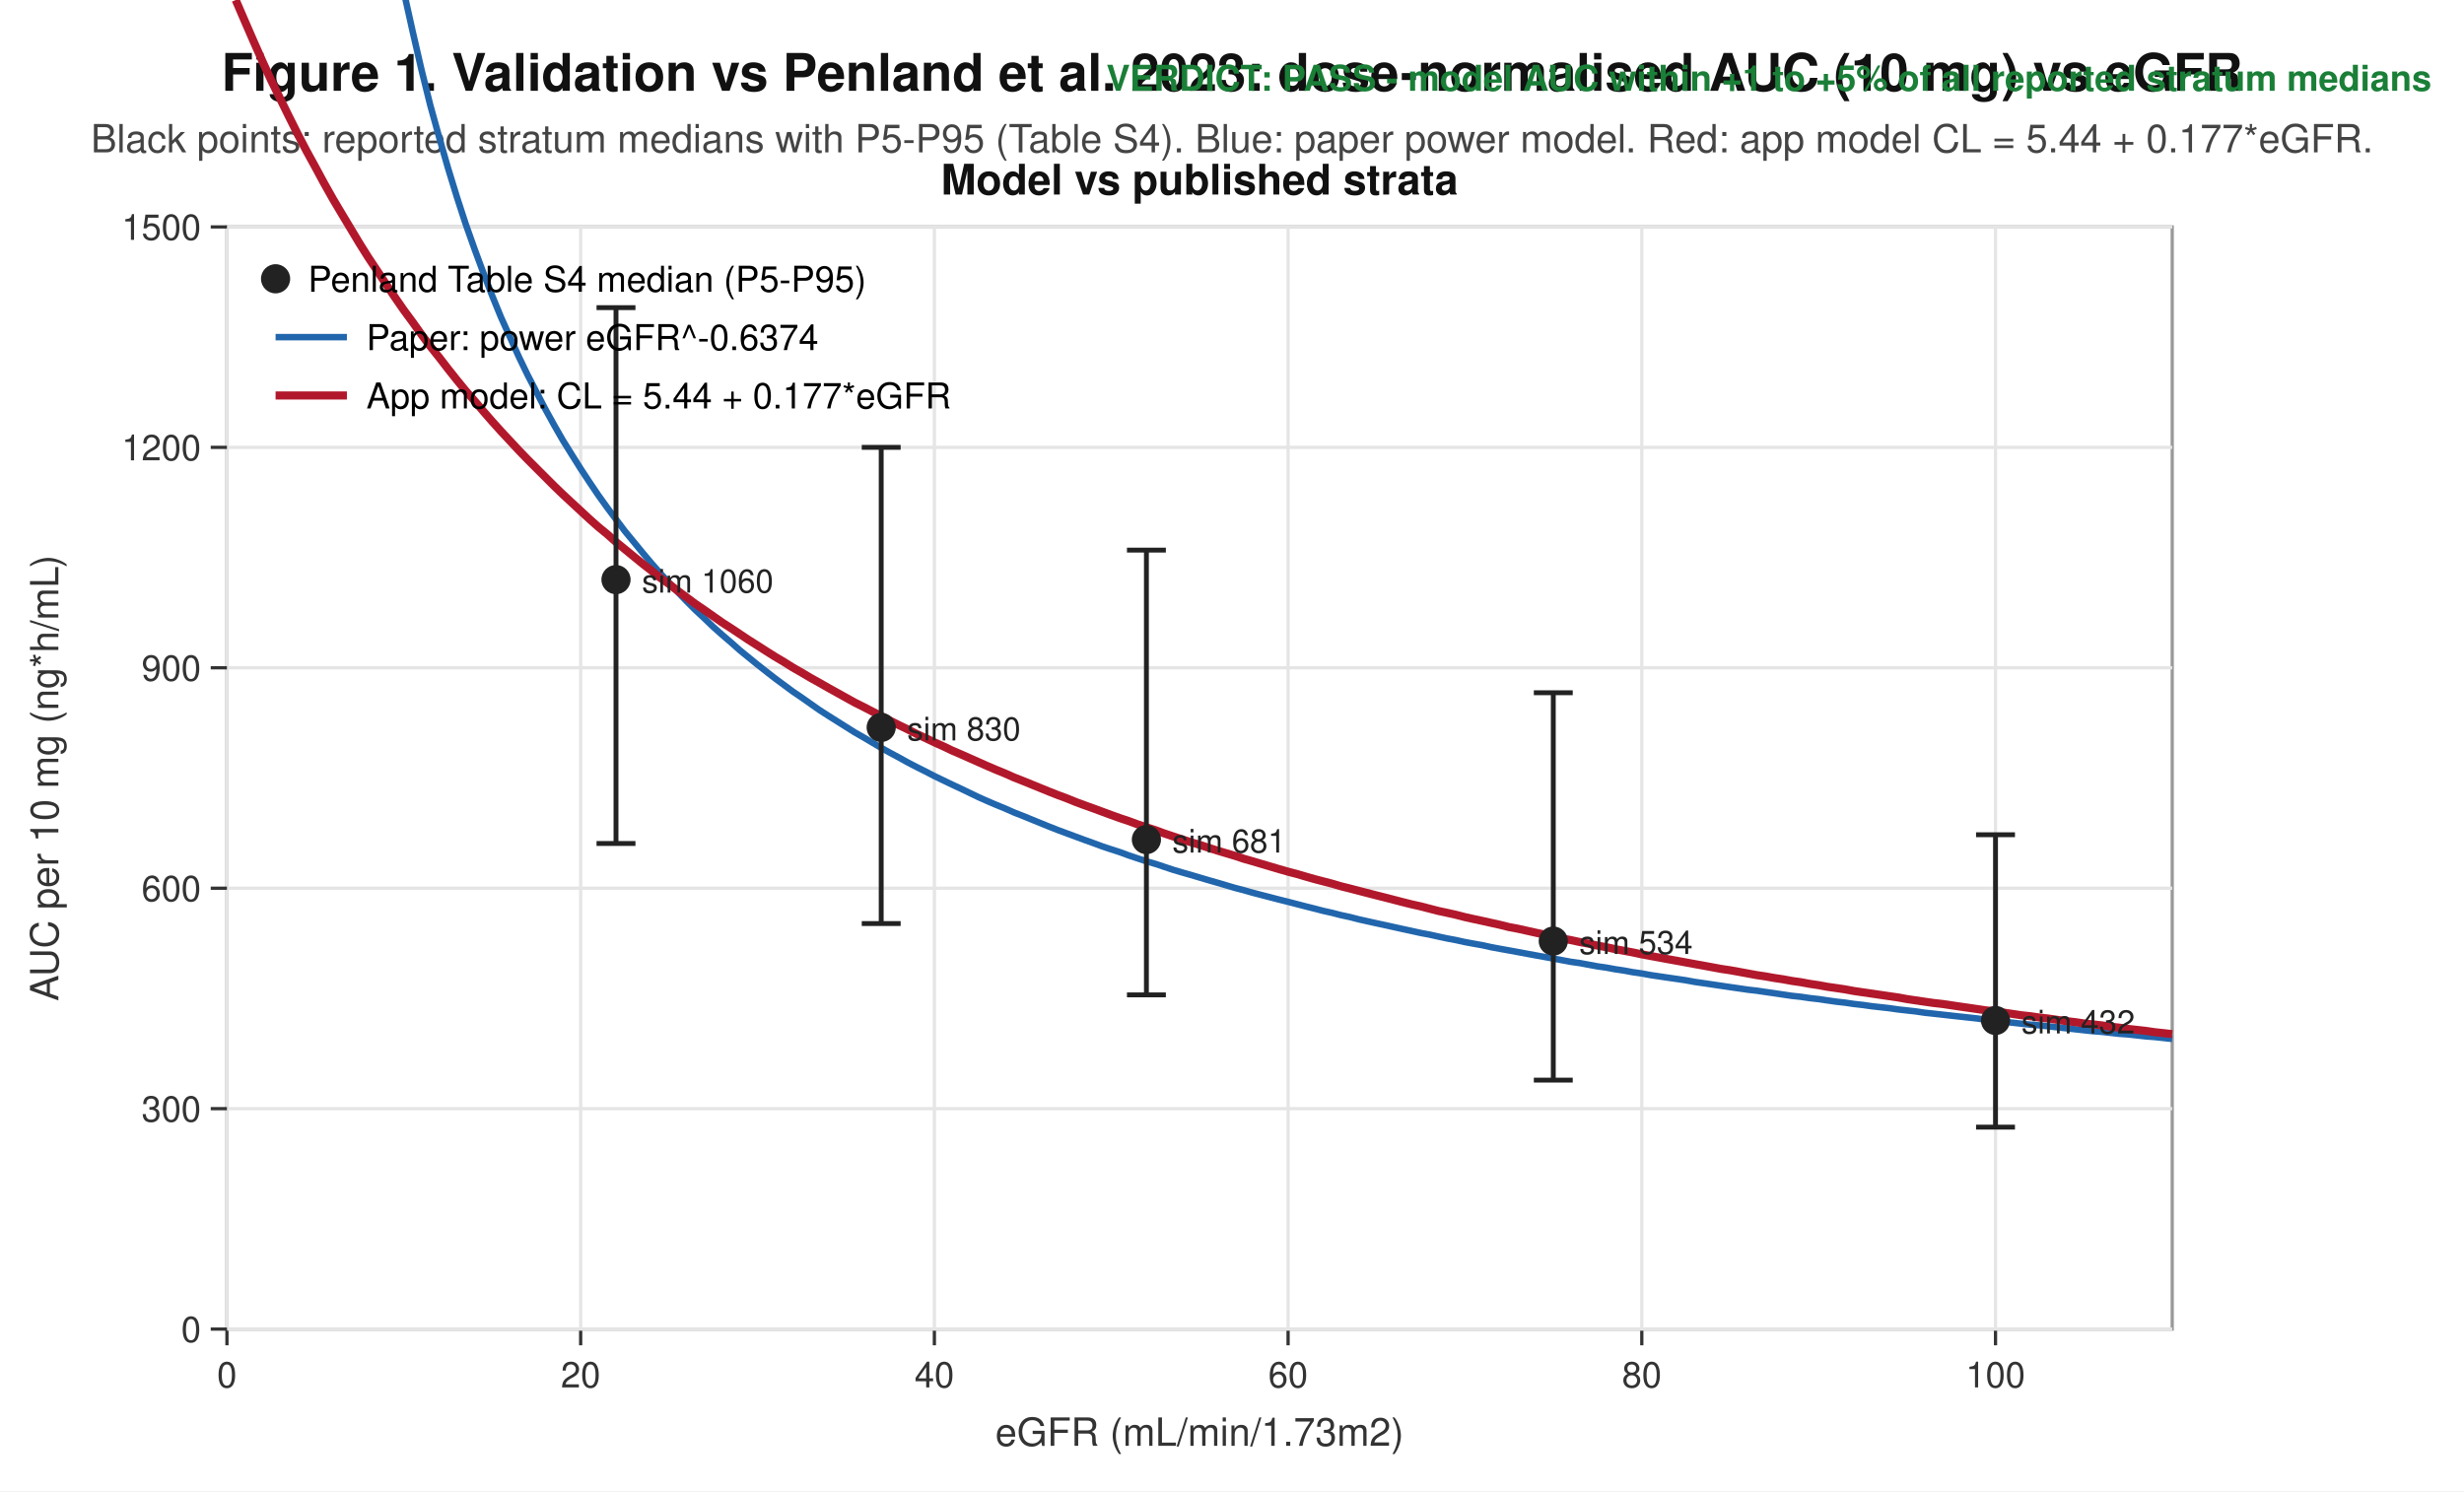
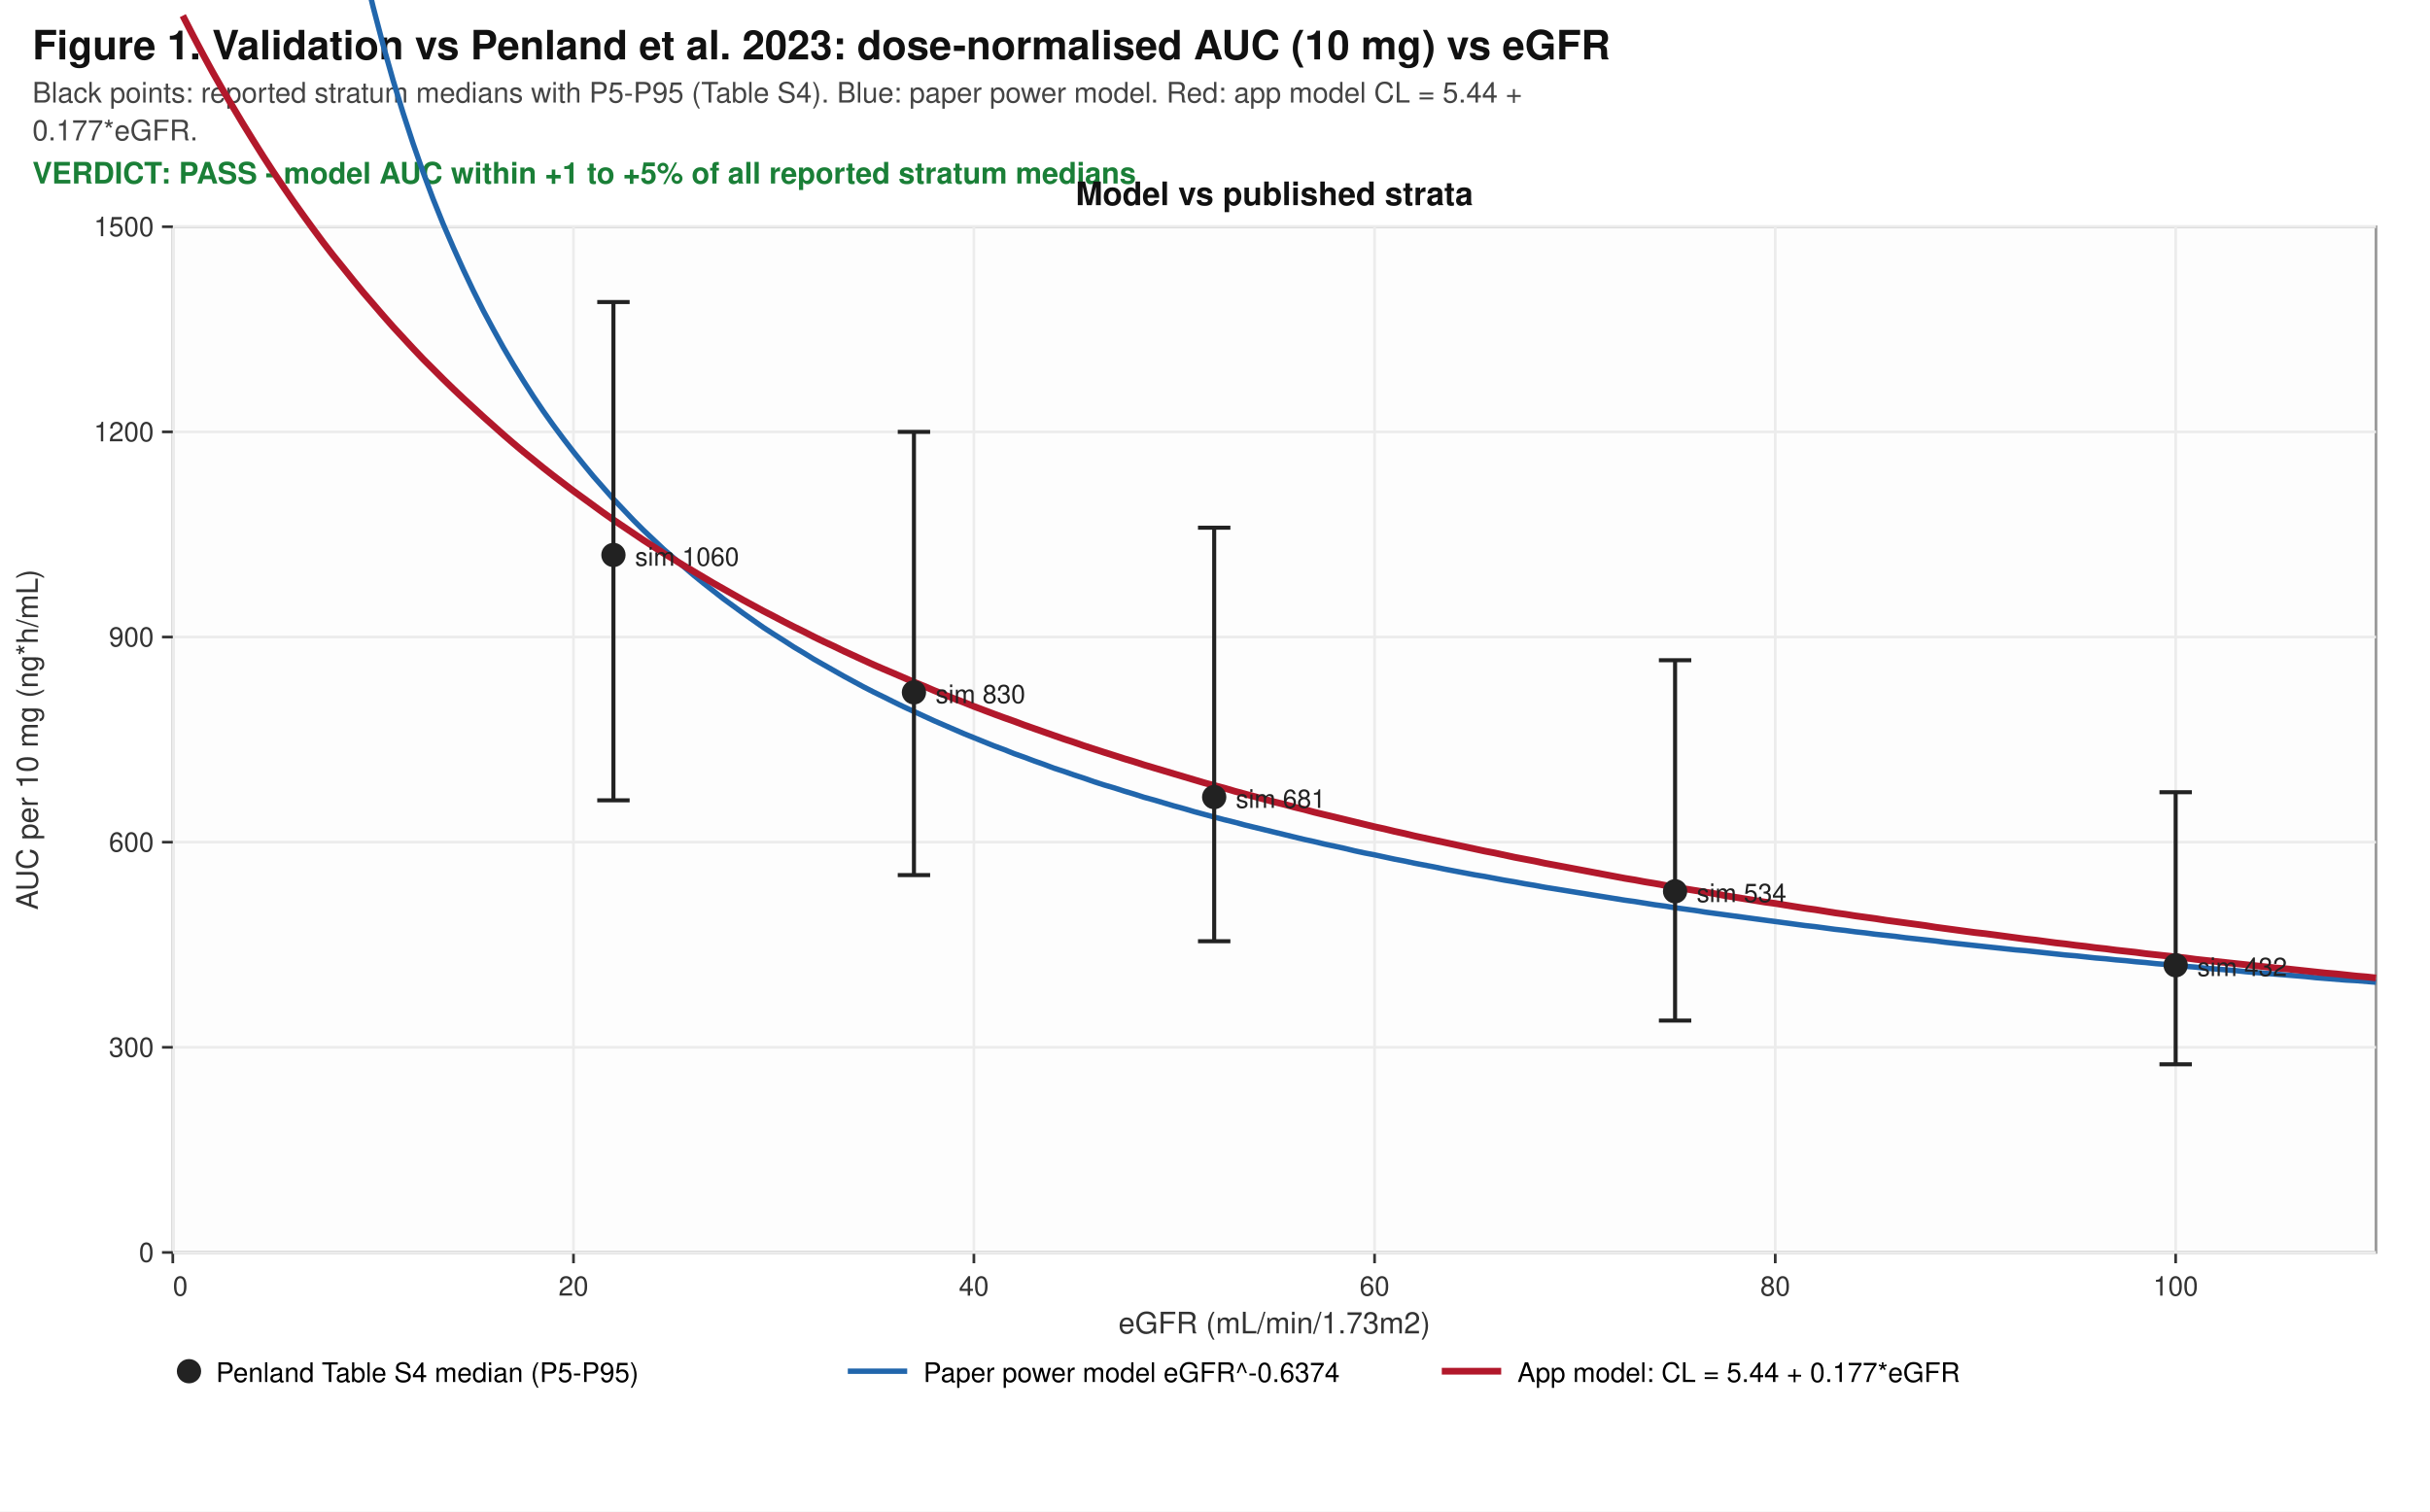
- <svg xmlns="http://www.w3.org/2000/svg" width="760" height="460" viewBox="0 0 760 460" font-family="Helvetica, Arial, sans-serif">
-   <rect width="760" height="460" fill="white" />
-   <text x="380" y="28" font-size="16" font-weight="bold" text-anchor="middle" fill="#111">Figure 1. Validation vs Penland et al. 2023: dose-normalised AUC (10 mg) vs eGFR</text>
-   <text x="380" y="47" font-size="12" text-anchor="middle" fill="#444">Black points: reported stratum medians with P5-P95 (Table S4). Blue: paper power model. Red: app model CL = 5.44 + 0.177*eGFR.</text>
-   <rect x="70" y="70" width="600" height="340" fill="none" stroke="#999" />
-   <line x1="70.0" y1="70" x2="70.0" y2="410" stroke="#e5e5e5" />
-   <line x1="70.0" y1="410" x2="70.0" y2="415" stroke="#333" />
-   <text x="70.0" y="428" font-size="11" text-anchor="middle" fill="#333">0</text>
-   <line x1="179.1" y1="70" x2="179.1" y2="410" stroke="#e5e5e5" />
-   <line x1="179.1" y1="410" x2="179.1" y2="415" stroke="#333" />
-   <text x="179.1" y="428" font-size="11" text-anchor="middle" fill="#333">20</text>
-   <line x1="288.2" y1="70" x2="288.2" y2="410" stroke="#e5e5e5" />
-   <line x1="288.2" y1="410" x2="288.2" y2="415" stroke="#333" />
-   <text x="288.2" y="428" font-size="11" text-anchor="middle" fill="#333">40</text>
-   <line x1="397.3" y1="70" x2="397.3" y2="410" stroke="#e5e5e5" />
-   <line x1="397.3" y1="410" x2="397.3" y2="415" stroke="#333" />
-   <text x="397.3" y="428" font-size="11" text-anchor="middle" fill="#333">60</text>
-   <line x1="506.4" y1="70" x2="506.4" y2="410" stroke="#e5e5e5" />
-   <line x1="506.4" y1="410" x2="506.4" y2="415" stroke="#333" />
-   <text x="506.4" y="428" font-size="11" text-anchor="middle" fill="#333">80</text>
-   <line x1="615.5" y1="70" x2="615.5" y2="410" stroke="#e5e5e5" />
-   <line x1="615.5" y1="410" x2="615.5" y2="415" stroke="#333" />
-   <text x="615.5" y="428" font-size="11" text-anchor="middle" fill="#333">100</text>
-   <line x1="70" y1="410.0" x2="670" y2="410.0" stroke="#e5e5e5" />
-   <line x1="65" y1="410.0" x2="70" y2="410.0" stroke="#333" />
-   <text x="62" y="414.0" font-size="11" text-anchor="end" fill="#333">0</text>
-   <line x1="70" y1="342.0" x2="670" y2="342.0" stroke="#e5e5e5" />
-   <line x1="65" y1="342.0" x2="70" y2="342.0" stroke="#333" />
-   <text x="62" y="346.0" font-size="11" text-anchor="end" fill="#333">300</text>
-   <line x1="70" y1="274.0" x2="670" y2="274.0" stroke="#e5e5e5" />
-   <line x1="65" y1="274.0" x2="70" y2="274.0" stroke="#333" />
-   <text x="62" y="278.0" font-size="11" text-anchor="end" fill="#333">600</text>
-   <line x1="70" y1="206.0" x2="670" y2="206.0" stroke="#e5e5e5" />
-   <line x1="65" y1="206.0" x2="70" y2="206.0" stroke="#333" />
-   <text x="62" y="210.0" font-size="11" text-anchor="end" fill="#333">900</text>
-   <line x1="70" y1="138.0" x2="670" y2="138.0" stroke="#e5e5e5" />
-   <line x1="65" y1="138.0" x2="70" y2="138.0" stroke="#333" />
-   <text x="62" y="142.0" font-size="11" text-anchor="end" fill="#333">1200</text>
-   <line x1="70" y1="70.0" x2="670" y2="70.0" stroke="#e5e5e5" />
-   <line x1="65" y1="70.0" x2="70" y2="70.0" stroke="#333" />
-   <text x="62" y="74.0" font-size="11" text-anchor="end" fill="#333">1500</text>
-   <text x="370.0" y="60" font-size="13" font-weight="bold" text-anchor="middle" fill="#111">Model vs published strata</text>
-   <text x="370.0" y="446" font-size="12" text-anchor="middle" fill="#333">eGFR (mL/min/1.73m2)</text>
-   <text x="18" y="240.0" font-size="12" text-anchor="middle" fill="#333" transform="rotate(-90 18 240.0)">AUC per 10 mg (ng*h/mL)</text>
-   <polyline fill="none" stroke="#2166ac" stroke-width="2" points="72.7,-2376.4 75.5,-1381.3 78.2,-973.3 80.9,-741.6 83.6,-588.9 86.4,-479.3 89.1,-396.1 91.8,-330.3 94.5,-276.8 97.3,-232.2 100.0,-194.3 102.7,-161.7 105.5,-133.3 108.2,-108.2 110.9,-85.9 113.6,-65.9 116.4,-47.9 119.1,-31.5 121.8,-16.6 124.5,-2.8 127.3,9.8 130.0,21.5 132.7,32.4 135.5,42.5 138.2,51.9 140.9,60.7 143.6,69.0 146.4,76.9 149.1,84.2 151.8,91.2 154.5,97.8 157.3,104.0 160.0,110.0 162.7,115.6 165.5,121.0 168.2,126.2 170.9,131.1 173.6,135.8 176.4,140.3 179.1,144.6 181.8,148.7 184.5,152.7 187.3,156.6 190.0,160.2 192.7,163.8 195.5,167.2 198.2,170.5 200.9,173.7 203.6,176.8 206.4,179.8 209.1,182.7 211.8,185.5 214.5,188.2 217.3,190.8 220.0,193.4 222.7,195.8 225.5,198.2 228.2,200.6 230.9,202.8 233.6,205.0 236.4,207.2 239.1,209.3 241.8,211.3 244.5,213.3 247.3,215.2 250.0,217.1 252.7,219.0 255.5,220.8 258.2,222.5 260.9,224.2 263.6,225.9 266.4,227.5 269.1,229.1 271.8,230.7 274.5,232.2 277.3,233.7 280.0,235.2 282.7,236.6 285.5,238.0 288.2,239.4 290.9,240.7 293.6,242.0 296.4,243.3 299.1,244.6 301.8,245.9 304.5,247.1 307.3,248.3 310.0,249.4 312.7,250.6 315.5,251.7 318.2,252.8 320.9,253.9 323.6,255.0 326.4,256.1 329.1,257.1 331.8,258.1 334.5,259.1 337.3,260.1 340.0,261.1 342.7,262.0 345.5,262.9 348.2,263.9 350.9,264.8 353.6,265.7 356.4,266.5 359.1,267.4 361.8,268.3 364.5,269.1 367.3,269.9 370.0,270.7 372.7,271.5 375.5,272.3 378.2,273.1 380.9,273.9 383.6,274.6 386.4,275.4 389.1,276.1 391.8,276.8 394.5,277.5 397.3,278.2 400.0,278.9 402.7,279.6 405.5,280.3 408.2,281.0 410.9,281.6 413.6,282.3 416.4,282.9 419.1,283.6 421.8,284.2 424.5,284.8 427.3,285.4 430.0,286.0 432.7,286.6 435.5,287.2 438.2,287.8 440.9,288.3 443.6,288.9 446.4,289.5 449.1,290.0 451.8,290.6 454.5,291.1 457.3,291.6 460.0,292.2 462.7,292.7 465.5,293.2 468.2,293.7 470.9,294.2 473.6,294.7 476.4,295.2 479.1,295.7 481.8,296.2 484.5,296.7 487.3,297.1 490.0,297.6 492.7,298.1 495.5,298.5 498.2,299.0 500.9,299.4 503.6,299.9 506.4,300.3 509.1,300.8 511.8,301.2 514.5,301.6 517.3,302.0 520.0,302.4 522.7,302.9 525.5,303.3 528.2,303.7 530.9,304.1 533.6,304.5 536.4,304.9 539.1,305.3 541.8,305.6 544.5,306.0 547.3,306.4 550.0,306.8 552.7,307.2 555.5,307.5 558.2,307.9 560.9,308.2 563.6,308.6 566.4,309.0 569.1,309.3 571.8,309.7 574.5,310.0 577.3,310.4 580.0,310.7 582.7,311.0 585.5,311.4 588.2,311.7 590.9,312.0 593.6,312.4 596.4,312.7 599.1,313.0 601.8,313.3 604.5,313.6 607.3,313.9 610.0,314.2 612.7,314.6 615.5,314.9 618.2,315.2 620.9,315.5 623.6,315.8 626.4,316.1 629.1,316.3 631.8,316.6 634.5,316.9 637.3,317.2 640.0,317.5 642.7,317.8 645.5,318.1 648.2,318.3 650.9,318.6 653.6,318.9 656.4,319.1 659.1,319.4 661.8,319.7 664.5,319.9 667.3,320.2 670.0,320.5" />
-   <polyline fill="none" stroke="#b2182b" stroke-width="2.5" points="72.7,0.0 75.5,6.5 78.2,12.7 80.9,18.8 83.6,24.7 86.4,30.4 89.1,35.9 91.8,41.3 94.5,46.5 97.3,51.6 100.0,56.6 102.7,61.4 105.5,66.1 108.2,70.6 110.9,75.1 113.6,79.4 116.4,83.6 119.1,87.7 121.8,91.7 124.5,95.6 127.3,99.4 130.0,103.2 132.7,106.8 135.5,110.3 138.2,113.8 140.9,117.2 143.6,120.5 146.4,123.7 149.1,126.9 151.8,130.0 154.5,133.0 157.3,136.0 160.0,138.9 162.7,141.7 165.5,144.5 168.2,147.2 170.9,149.9 173.6,152.5 176.4,155.1 179.1,157.6 181.8,160.1 184.5,162.5 187.3,164.8 190.0,167.2 192.7,169.4 195.5,171.7 198.2,173.9 200.9,176.0 203.6,178.2 206.4,180.2 209.1,182.3 211.8,184.3 214.5,186.3 217.3,188.2 220.0,190.1 222.7,192.0 225.5,193.8 228.2,195.6 230.9,197.4 233.6,199.1 236.4,200.9 239.1,202.6 241.8,204.2 244.5,205.9 247.3,207.5 250.0,209.1 252.7,210.6 255.5,212.2 258.2,213.7 260.9,215.2 263.6,216.7 266.4,218.1 269.1,219.5 271.8,220.9 274.5,222.3 277.3,223.7 280.0,225.0 282.7,226.4 285.5,227.7 288.2,229.0 290.9,230.2 293.6,231.5 296.4,232.7 299.1,233.9 301.8,235.1 304.5,236.3 307.3,237.5 310.0,238.6 312.7,239.8 315.5,240.9 318.2,242.0 320.9,243.1 323.6,244.2 326.4,245.3 329.1,246.3 331.8,247.4 334.5,248.4 337.3,249.4 340.0,250.4 342.7,251.4 345.5,252.4 348.2,253.3 350.9,254.3 353.6,255.2 356.4,256.1 359.1,257.1 361.8,258.0 364.5,258.9 367.3,259.8 370.0,260.6 372.7,261.5 375.5,262.4 378.2,263.2 380.9,264.0 383.6,264.9 386.4,265.7 389.1,266.5 391.8,267.3 394.5,268.1 397.3,268.9 400.0,269.6 402.7,270.4 405.5,271.2 408.2,271.9 410.9,272.6 413.6,273.4 416.4,274.1 419.1,274.8 421.8,275.5 424.5,276.2 427.3,276.9 430.0,277.6 432.7,278.3 435.5,279.0 438.2,279.6 440.9,280.3 443.6,281.0 446.4,281.6 449.1,282.2 451.8,282.9 454.5,283.5 457.3,284.1 460.0,284.7 462.7,285.3 465.5,286.0 468.2,286.5 470.9,287.1 473.6,287.7 476.4,288.3 479.1,288.9 481.8,289.5 484.5,290.0 487.3,290.6 490.0,291.1 492.7,291.7 495.5,292.2 498.2,292.8 500.9,293.3 503.6,293.8 506.4,294.4 509.1,294.9 511.8,295.4 514.5,295.9 517.3,296.4 520.0,296.9 522.7,297.4 525.5,297.9 528.2,298.4 530.9,298.9 533.6,299.3 536.4,299.8 539.1,300.3 541.8,300.8 544.5,301.2 547.3,301.7 550.0,302.1 552.7,302.6 555.5,303.0 558.2,303.5 560.9,303.9 563.6,304.4 566.4,304.8 569.1,305.2 571.8,305.7 574.5,306.1 577.3,306.5 580.0,306.9 582.7,307.3 585.5,307.7 588.2,308.2 590.9,308.6 593.6,309.0 596.4,309.4 599.1,309.7 601.8,310.1 604.5,310.5 607.3,310.9 610.0,311.3 612.7,311.7 615.5,312.0 618.2,312.4 620.9,312.8 623.6,313.2 626.4,313.5 629.1,313.9 631.8,314.2 634.5,314.6 637.3,315.0 640.0,315.3 642.7,315.7 645.5,316.0 648.2,316.3 650.9,316.7 653.6,317.0 656.4,317.4 659.1,317.7 661.8,318.0 664.5,318.4 667.3,318.7 670.0,319.0" />
-   <line x1="190.0" y1="94.9" x2="190.0" y2="260.2" stroke="#222" stroke-width="1.5" />
-   <line x1="184.0" y1="94.9" x2="196.0" y2="94.9" stroke="#222" stroke-width="1.5" />
-   <line x1="184.0" y1="260.2" x2="196.0" y2="260.2" stroke="#222" stroke-width="1.5" />
-   <circle cx="190.0" cy="178.8" r="4.5" fill="#222" />
-   <text x="198.0" y="182.8" font-size="10" fill="#222">sim 1060</text>
-   <line x1="271.8" y1="138.0" x2="271.8" y2="284.9" stroke="#222" stroke-width="1.5" />
-   <line x1="265.8" y1="138.0" x2="277.8" y2="138.0" stroke="#222" stroke-width="1.5" />
-   <line x1="265.8" y1="284.9" x2="277.8" y2="284.9" stroke="#222" stroke-width="1.5" />
-   <circle cx="271.8" cy="224.4" r="4.5" fill="#222" />
-   <text x="279.8" y="228.4" font-size="10" fill="#222">sim 830</text>
-   <line x1="353.6" y1="169.7" x2="353.6" y2="306.9" stroke="#222" stroke-width="1.5" />
-   <line x1="347.6" y1="169.7" x2="359.6" y2="169.7" stroke="#222" stroke-width="1.5" />
-   <line x1="347.6" y1="306.9" x2="359.6" y2="306.9" stroke="#222" stroke-width="1.5" />
-   <circle cx="353.6" cy="259.0" r="4.5" fill="#222" />
-   <text x="361.6" y="263.0" font-size="10" fill="#222">sim 681</text>
-   <line x1="479.1" y1="213.7" x2="479.1" y2="333.2" stroke="#222" stroke-width="1.5" />
-   <line x1="473.1" y1="213.7" x2="485.1" y2="213.7" stroke="#222" stroke-width="1.5" />
-   <line x1="473.1" y1="333.2" x2="485.1" y2="333.2" stroke="#222" stroke-width="1.5" />
-   <circle cx="479.1" cy="290.3" r="4.5" fill="#222" />
-   <text x="487.1" y="294.3" font-size="10" fill="#222">sim 534</text>
-   <line x1="615.5" y1="257.5" x2="615.5" y2="347.7" stroke="#222" stroke-width="1.5" />
-   <line x1="609.5" y1="257.5" x2="621.5" y2="257.5" stroke="#222" stroke-width="1.5" />
-   <line x1="609.5" y1="347.7" x2="621.5" y2="347.7" stroke="#222" stroke-width="1.5" />
-   <circle cx="615.5" cy="314.8" r="4.5" fill="#222" />
-   <text x="623.5" y="318.8" font-size="10" fill="#222">sim 432</text>
-   <circle cx="85" cy="86" r="4.5" fill="#222" />
-   <text x="95" y="90" font-size="11">Penland Table S4 median (P5-P95)</text>
-   <line x1="85" y1="104" x2="107" y2="104" stroke="#2166ac" stroke-width="2" />
-   <text x="113" y="108" font-size="11">Paper: power eGFR^-0.6374</text>
-   <line x1="85" y1="122" x2="107" y2="122" stroke="#b2182b" stroke-width="2.5" />
-   <text x="113" y="126" font-size="11">App model: CL = 5.44 + 0.177*eGFR</text>
-   <text x="750" y="28" font-size="11" font-weight="bold" text-anchor="end" fill="#1a7f37">VERDICT: PASS - model AUC within +1 to +5% of all reported stratum medians</text>
+ <svg xmlns="http://www.w3.org/2000/svg" width="900" height="560" viewBox="0 0 900 560" font-family="Helvetica, Arial, sans-serif">
+   <rect width="900" height="560" fill="white" />
+   <rect width="900" height="1" fill="none" />
+   <text x="12" y="22" font-size="15" font-weight="bold" fill="#111">Figure 1. Validation vs Penland et al. 2023: dose-normalised AUC (10 mg) vs eGFR</text>
+   <text x="12" y="38" font-size="10.5" fill="#444">Black points: reported stratum medians with P5-P95 (Table S4). Blue: paper power model. Red: app model CL = 5.44 +</text>
+   <text x="12" y="52" font-size="10.5" fill="#444">0.177*eGFR.</text>
+   <text x="12" y="68" font-size="11" font-weight="bold" fill="#1a7f37">VERDICT: PASS - model AUC within +1 to +5% of all reported stratum medians</text>
+   <rect x="64" y="84" width="816" height="380" fill="#fdfdfd" stroke="#999" />
+   <line x1="64.0" y1="84" x2="64.0" y2="464" stroke="#ececec" />
+   <line x1="64.0" y1="464" x2="64.0" y2="468" stroke="#333" />
+   <text x="64.0" y="480" font-size="10" text-anchor="start" fill="#333">0</text>
+   <line x1="212.4" y1="84" x2="212.4" y2="464" stroke="#ececec" />
+   <line x1="212.4" y1="464" x2="212.4" y2="468" stroke="#333" />
+   <text x="212.4" y="480" font-size="10" text-anchor="middle" fill="#333">20</text>
+   <line x1="360.7" y1="84" x2="360.7" y2="464" stroke="#ececec" />
+   <line x1="360.7" y1="464" x2="360.7" y2="468" stroke="#333" />
+   <text x="360.7" y="480" font-size="10" text-anchor="middle" fill="#333">40</text>
+   <line x1="509.1" y1="84" x2="509.1" y2="464" stroke="#ececec" />
+   <line x1="509.1" y1="464" x2="509.1" y2="468" stroke="#333" />
+   <text x="509.1" y="480" font-size="10" text-anchor="middle" fill="#333">60</text>
+   <line x1="657.5" y1="84" x2="657.5" y2="464" stroke="#ececec" />
+   <line x1="657.5" y1="464" x2="657.5" y2="468" stroke="#333" />
+   <text x="657.5" y="480" font-size="10" text-anchor="middle" fill="#333">80</text>
+   <line x1="805.8" y1="84" x2="805.8" y2="464" stroke="#ececec" />
+   <line x1="805.8" y1="464" x2="805.8" y2="468" stroke="#333" />
+   <text x="805.8" y="480" font-size="10" text-anchor="middle" fill="#333">100</text>
+   <line x1="64" y1="464.0" x2="880" y2="464.0" stroke="#ececec" />
+   <line x1="60" y1="464.0" x2="64" y2="464.0" stroke="#333" />
+   <text x="57" y="467.5" font-size="10" text-anchor="end" fill="#333">0</text>
+   <line x1="64" y1="388.0" x2="880" y2="388.0" stroke="#ececec" />
+   <line x1="60" y1="388.0" x2="64" y2="388.0" stroke="#333" />
+   <text x="57" y="391.5" font-size="10" text-anchor="end" fill="#333">300</text>
+   <line x1="64" y1="312.0" x2="880" y2="312.0" stroke="#ececec" />
+   <line x1="60" y1="312.0" x2="64" y2="312.0" stroke="#333" />
+   <text x="57" y="315.5" font-size="10" text-anchor="end" fill="#333">600</text>
+   <line x1="64" y1="236.0" x2="880" y2="236.0" stroke="#ececec" />
+   <line x1="60" y1="236.0" x2="64" y2="236.0" stroke="#333" />
+   <text x="57" y="239.5" font-size="10" text-anchor="end" fill="#333">900</text>
+   <line x1="64" y1="160.0" x2="880" y2="160.0" stroke="#ececec" />
+   <line x1="60" y1="160.0" x2="64" y2="160.0" stroke="#333" />
+   <text x="57" y="163.5" font-size="10" text-anchor="end" fill="#333">1200</text>
+   <line x1="64" y1="84.0" x2="880" y2="84.0" stroke="#ececec" />
+   <line x1="60" y1="84.0" x2="64" y2="84.0" stroke="#333" />
+   <text x="57" y="87.5" font-size="10" text-anchor="end" fill="#333">1500</text>
+   <text x="472.0" y="76" font-size="12" font-weight="bold" text-anchor="middle" fill="#111">Model vs published strata</text>
+   <text x="472.0" y="494" font-size="11" text-anchor="middle" fill="#333">eGFR (mL/min/1.73m2)</text>
+   <text x="14" y="274.0" font-size="11" text-anchor="middle" fill="#333" transform="rotate(-90 14 274.0)">AUC per 10 mg (ng*h/mL)</text>
+   <polyline fill="none" stroke="#2166ac" stroke-width="2" points="67.7,-2650.2 71.4,-1538.1 75.1,-1082.1 78.8,-823.1 82.5,-652.4 86.3,-529.9 90.0,-436.9 93.7,-363.4 97.4,-303.6 101.1,-253.7 104.8,-211.4 108.5,-175.0 112.2,-143.2 115.9,-115.2 119.6,-90.3 123.3,-67.9 127.1,-47.8 130.8,-29.4 134.5,-12.7 138.2,2.6 141.9,16.7 145.6,29.8 149.3,41.9 153.0,53.2 156.7,63.8 160.4,73.7 164.1,82.9 167.9,91.7 171.6,99.9 175.3,107.7 179.0,115.1 182.7,122.0 186.4,128.7 190.1,135.0 193.8,141.0 197.5,146.8 201.2,152.3 204.9,157.5 208.7,162.6 212.4,167.4 216.1,172.0 219.8,176.5 223.5,180.7 227.2,184.9 230.9,188.8 234.6,192.7 238.3,196.4 242.0,199.9 245.7,203.4 249.5,206.7 253.2,209.9 256.9,213.1 260.6,216.1 264.3,219.0 268.0,221.9 271.7,224.6 275.4,227.3 279.1,229.9 282.8,232.5 286.5,234.9 290.3,237.3 294.0,239.7 297.7,241.9 301.4,244.2 305.1,246.3 308.8,248.4 312.5,250.5 316.2,252.5 319.9,254.5 323.6,256.4 327.3,258.2 331.1,260.1 334.8,261.9 338.5,263.6 342.2,265.3 345.9,267.0 349.6,268.6 353.3,270.2 357.0,271.8 360.7,273.3 364.4,274.8 368.1,276.3 371.9,277.7 375.6,279.2 379.3,280.5 383.0,281.9 386.7,283.2 390.4,284.6 394.1,285.8 397.8,287.1 401.5,288.3 405.2,289.6 408.9,290.8 412.7,291.9 416.4,293.1 420.1,294.2 423.8,295.4 427.5,296.4 431.2,297.5 434.9,298.6 438.6,299.6 442.3,300.7 446.0,301.7 449.7,302.7 453.5,303.7 457.2,304.6 460.9,305.6 464.6,306.5 468.3,307.4 472.0,308.3 475.7,309.2 479.4,310.1 483.1,311.0 486.8,311.8 490.5,312.7 494.3,313.5 498.0,314.3 501.7,315.2 505.4,316.0 509.1,316.7 512.8,317.5 516.5,318.3 520.2,319.0 523.9,319.8 527.6,320.5 531.3,321.2 535.1,322.0 538.8,322.7 542.5,323.4 546.2,324.1 549.9,324.7 553.6,325.4 557.3,326.1 561.0,326.7 564.7,327.4 568.4,328.0 572.1,328.7 575.9,329.3 579.6,329.9 583.3,330.5 587.0,331.1 590.7,331.7 594.4,332.3 598.1,332.9 601.8,333.5 605.5,334.0 609.2,334.6 612.9,335.2 616.7,335.7 620.4,336.3 624.1,336.8 627.8,337.3 631.5,337.9 635.2,338.4 638.9,338.9 642.6,339.4 646.3,339.9 650.0,340.4 653.7,340.9 657.5,341.4 661.2,341.9 664.9,342.4 668.6,342.9 672.3,343.3 676.0,343.8 679.7,344.3 683.4,344.7 687.1,345.2 690.8,345.6 694.5,346.1 698.3,346.5 702.0,346.9 705.7,347.4 709.4,347.8 713.1,348.2 716.8,348.6 720.5,349.1 724.2,349.5 727.9,349.9 731.6,350.3 735.3,350.7 739.1,351.1 742.8,351.5 746.5,351.9 750.2,352.2 753.9,352.6 757.6,353.0 761.3,353.4 765.0,353.8 768.7,354.1 772.4,354.5 776.1,354.9 779.9,355.2 783.6,355.6 787.3,355.9 791.0,356.3 794.7,356.6 798.4,357.0 802.1,357.3 805.8,357.7 809.5,358.0 813.2,358.3 816.9,358.7 820.7,359.0 824.4,359.3 828.1,359.6 831.8,360.0 835.5,360.3 839.2,360.6 842.9,360.9 846.6,361.2 850.3,361.5 854.0,361.8 857.7,362.2 861.5,362.5 865.2,362.8 868.9,363.1 872.6,363.3 876.3,363.6 880.0,363.9" />
+   <polyline fill="none" stroke="#b2182b" stroke-width="2.5" points="67.7,5.8 71.4,13.0 75.1,20.0 78.8,26.8 82.5,33.3 86.3,39.7 90.0,45.9 93.7,51.9 97.4,57.8 101.1,63.5 104.8,69.0 108.5,74.4 112.2,79.6 115.9,84.7 119.6,89.7 123.3,94.5 127.1,99.2 130.8,103.8 134.5,108.3 138.2,112.6 141.9,116.9 145.6,121.1 149.3,125.1 153.0,129.1 156.7,133.0 160.4,136.7 164.1,140.4 167.9,144.1 171.6,147.6 175.3,151.0 179.0,154.4 182.7,157.7 186.4,161.0 190.1,164.2 193.8,167.3 197.5,170.3 201.2,173.3 204.9,176.2 208.7,179.1 212.4,181.9 216.1,184.6 219.8,187.3 223.5,190.0 227.2,192.6 230.9,195.1 234.6,197.6 238.3,200.1 242.0,202.5 245.7,204.9 249.5,207.2 253.2,209.5 256.9,211.7 260.6,213.9 264.3,216.1 268.0,218.2 271.7,220.3 275.4,222.4 279.1,224.4 282.8,226.4 286.5,228.3 290.3,230.3 294.0,232.2 297.7,234.0 301.4,235.9 305.1,237.7 308.8,239.4 312.5,241.2 316.2,242.9 319.9,244.6 323.6,246.3 327.3,247.9 331.1,249.5 334.8,251.1 338.5,252.7 342.2,254.2 345.9,255.8 349.6,257.3 353.3,258.8 357.0,260.2 360.7,261.7 364.4,263.1 368.1,264.5 371.9,265.9 375.6,267.2 379.3,268.6 383.0,269.9 386.7,271.2 390.4,272.5 394.1,273.8 397.8,275.0 401.5,276.3 405.2,277.5 408.9,278.7 412.7,279.9 416.4,281.1 420.1,282.2 423.8,283.4 427.5,284.5 431.2,285.6 434.9,286.7 438.6,287.8 442.3,288.9 446.0,290.0 449.7,291.0 453.5,292.0 457.2,293.1 460.9,294.1 464.6,295.1 468.3,296.1 472.0,297.1 475.7,298.0 479.4,299.0 483.1,299.9 486.8,300.9 490.5,301.8 494.3,302.7 498.0,303.6 501.7,304.5 505.4,305.4 509.1,306.3 512.8,307.1 516.5,308.0 520.2,308.8 523.9,309.7 527.6,310.5 531.3,311.3 535.1,312.1 538.8,312.9 542.5,313.7 546.2,314.5 549.9,315.3 553.6,316.0 557.3,316.8 561.0,317.6 564.7,318.3 568.4,319.0 572.1,319.8 575.9,320.5 579.6,321.2 583.3,321.9 587.0,322.6 590.7,323.3 594.4,324.0 598.1,324.7 601.8,325.4 605.5,326.0 609.2,326.7 612.9,327.3 616.7,328.0 620.4,328.6 624.1,329.3 627.8,329.9 631.5,330.5 635.2,331.1 638.9,331.8 642.6,332.4 646.3,333.0 650.0,333.6 653.7,334.2 657.5,334.7 661.2,335.3 664.9,335.9 668.6,336.5 672.3,337.0 676.0,337.6 679.7,338.2 683.4,338.7 687.1,339.3 690.8,339.8 694.5,340.3 698.3,340.9 702.0,341.4 705.7,341.9 709.4,342.4 713.1,342.9 716.8,343.5 720.5,344.0 724.2,344.5 727.9,345.0 731.6,345.5 735.3,345.9 739.1,346.4 742.8,346.9 746.5,347.4 750.2,347.9 753.9,348.3 757.6,348.8 761.3,349.3 765.0,349.7 768.7,350.2 772.4,350.6 776.1,351.1 779.9,351.5 783.6,352.0 787.3,352.4 791.0,352.8 794.7,353.3 798.4,353.7 802.1,354.1 805.8,354.5 809.5,354.9 813.2,355.4 816.9,355.8 820.7,356.2 824.4,356.6 828.1,357.0 831.8,357.4 835.5,357.8 839.2,358.2 842.9,358.6 846.6,358.9 850.3,359.3 854.0,359.7 857.7,360.1 861.5,360.5 865.2,360.8 868.9,361.2 872.6,361.6 876.3,361.9 880.0,362.3" />
+   <line x1="227.2" y1="111.9" x2="227.2" y2="296.5" stroke="#222" stroke-width="1.5" />
+   <line x1="221.2" y1="111.9" x2="233.2" y2="111.9" stroke="#222" stroke-width="1.5" />
+   <line x1="221.2" y1="296.5" x2="233.2" y2="296.5" stroke="#222" stroke-width="1.5" />
+   <circle cx="227.2" cy="205.6" r="4.5" fill="#222" />
+   <text x="235.2" y="209.6" font-size="9.5" fill="#222">sim 1060</text>
+   <line x1="338.5" y1="160.0" x2="338.5" y2="324.2" stroke="#222" stroke-width="1.5" />
+   <line x1="332.5" y1="160.0" x2="344.5" y2="160.0" stroke="#222" stroke-width="1.5" />
+   <line x1="332.5" y1="324.2" x2="344.5" y2="324.2" stroke="#222" stroke-width="1.5" />
+   <circle cx="338.5" cy="256.5" r="4.5" fill="#222" />
+   <text x="346.5" y="260.5" font-size="9.5" fill="#222">sim 830</text>
+   <line x1="449.7" y1="195.5" x2="449.7" y2="348.7" stroke="#222" stroke-width="1.5" />
+   <line x1="443.7" y1="195.5" x2="455.7" y2="195.5" stroke="#222" stroke-width="1.5" />
+   <line x1="443.7" y1="348.7" x2="455.7" y2="348.7" stroke="#222" stroke-width="1.5" />
+   <circle cx="449.7" cy="295.3" r="4.5" fill="#222" />
+   <text x="457.7" y="299.3" font-size="9.5" fill="#222">sim 681</text>
+   <line x1="620.4" y1="244.6" x2="620.4" y2="378.1" stroke="#222" stroke-width="1.5" />
+   <line x1="614.4" y1="244.6" x2="626.4" y2="244.6" stroke="#222" stroke-width="1.5" />
+   <line x1="614.4" y1="378.1" x2="626.4" y2="378.1" stroke="#222" stroke-width="1.5" />
+   <circle cx="620.4" cy="330.2" r="4.5" fill="#222" />
+   <text x="628.4" y="334.2" font-size="9.5" fill="#222">sim 534</text>
+   <line x1="805.8" y1="293.5" x2="805.8" y2="394.3" stroke="#222" stroke-width="1.5" />
+   <line x1="799.8" y1="293.5" x2="811.8" y2="293.5" stroke="#222" stroke-width="1.5" />
+   <line x1="799.8" y1="394.3" x2="811.8" y2="394.3" stroke="#222" stroke-width="1.5" />
+   <circle cx="805.8" cy="357.6" r="4.5" fill="#222" />
+   <text x="813.8" y="361.6" font-size="9.5" fill="#222">sim 432</text>
+   <circle cx="70" cy="508" r="4.5" fill="#222" />
+   <text x="80" y="512" font-size="10">Penland Table S4 median (P5-P95)</text>
+   <line x1="314" y1="508" x2="336" y2="508" stroke="#2166ac" stroke-width="2" />
+   <text x="342" y="512" font-size="10">Paper power model eGFR^-0.6374</text>
+   <line x1="534" y1="508" x2="556" y2="508" stroke="#b2182b" stroke-width="2.5" />
+   <text x="562" y="512" font-size="10">App model: CL = 5.44 + 0.177*eGFR</text>
</svg>
